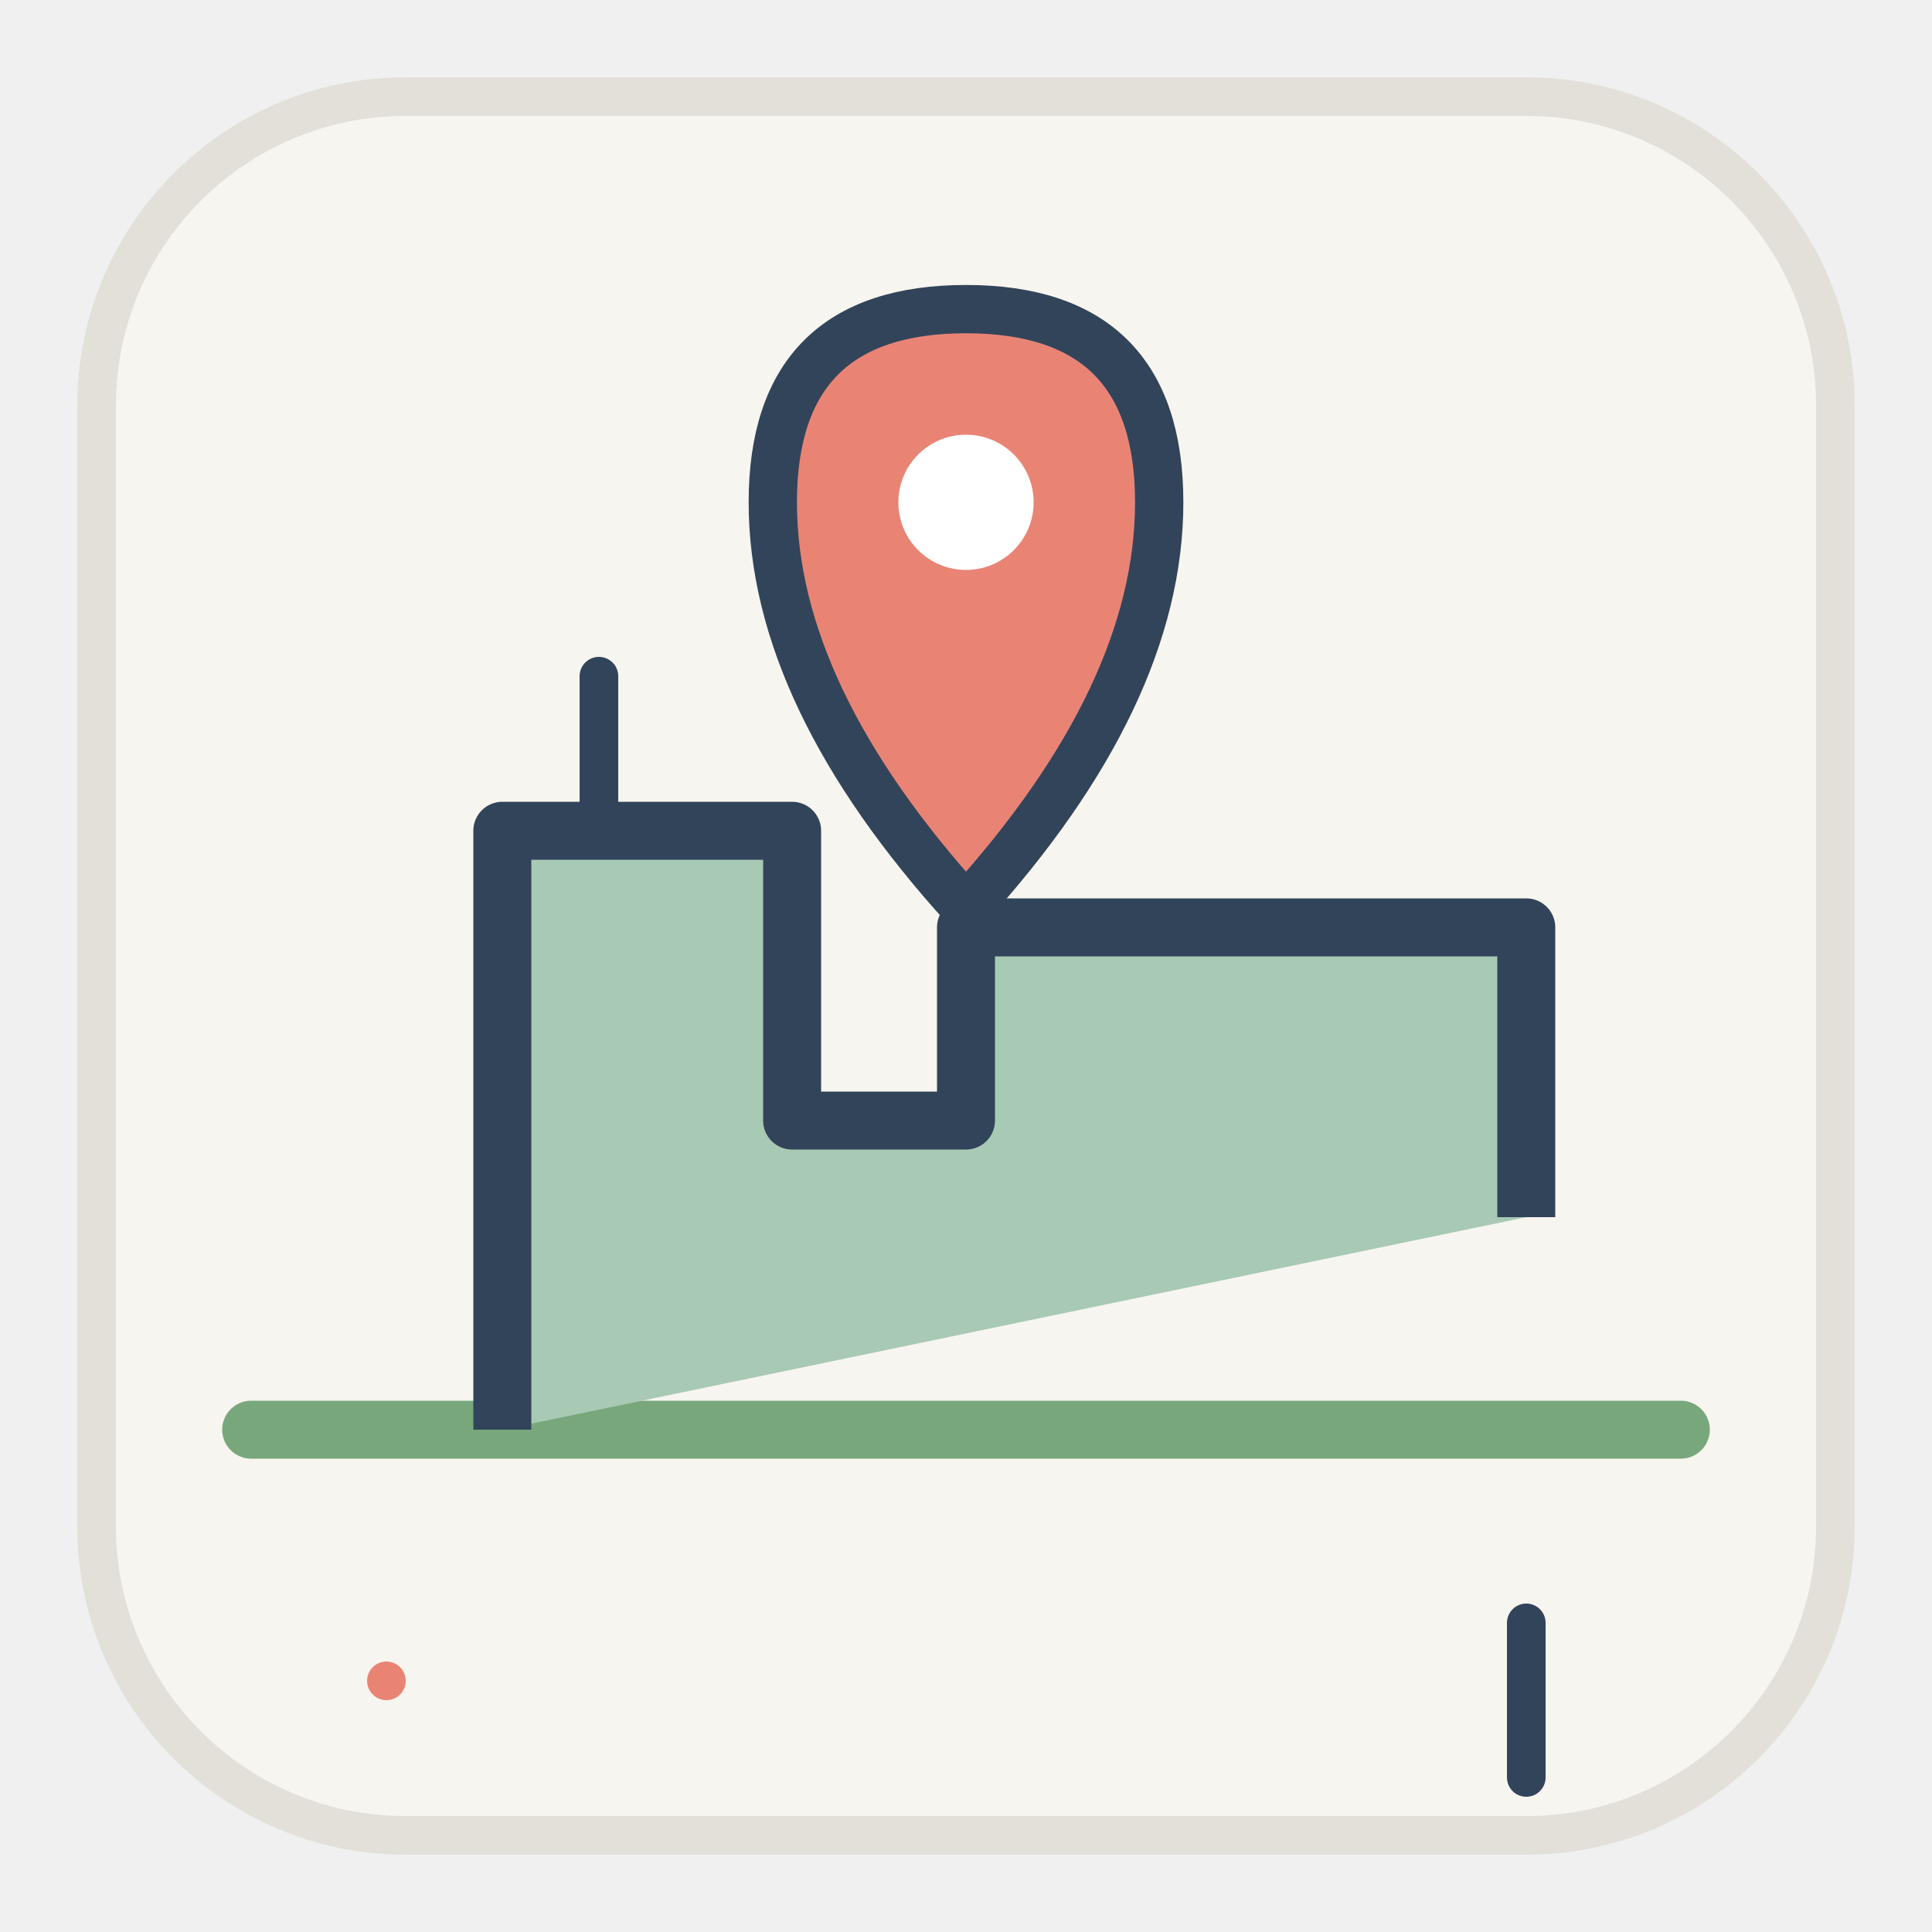
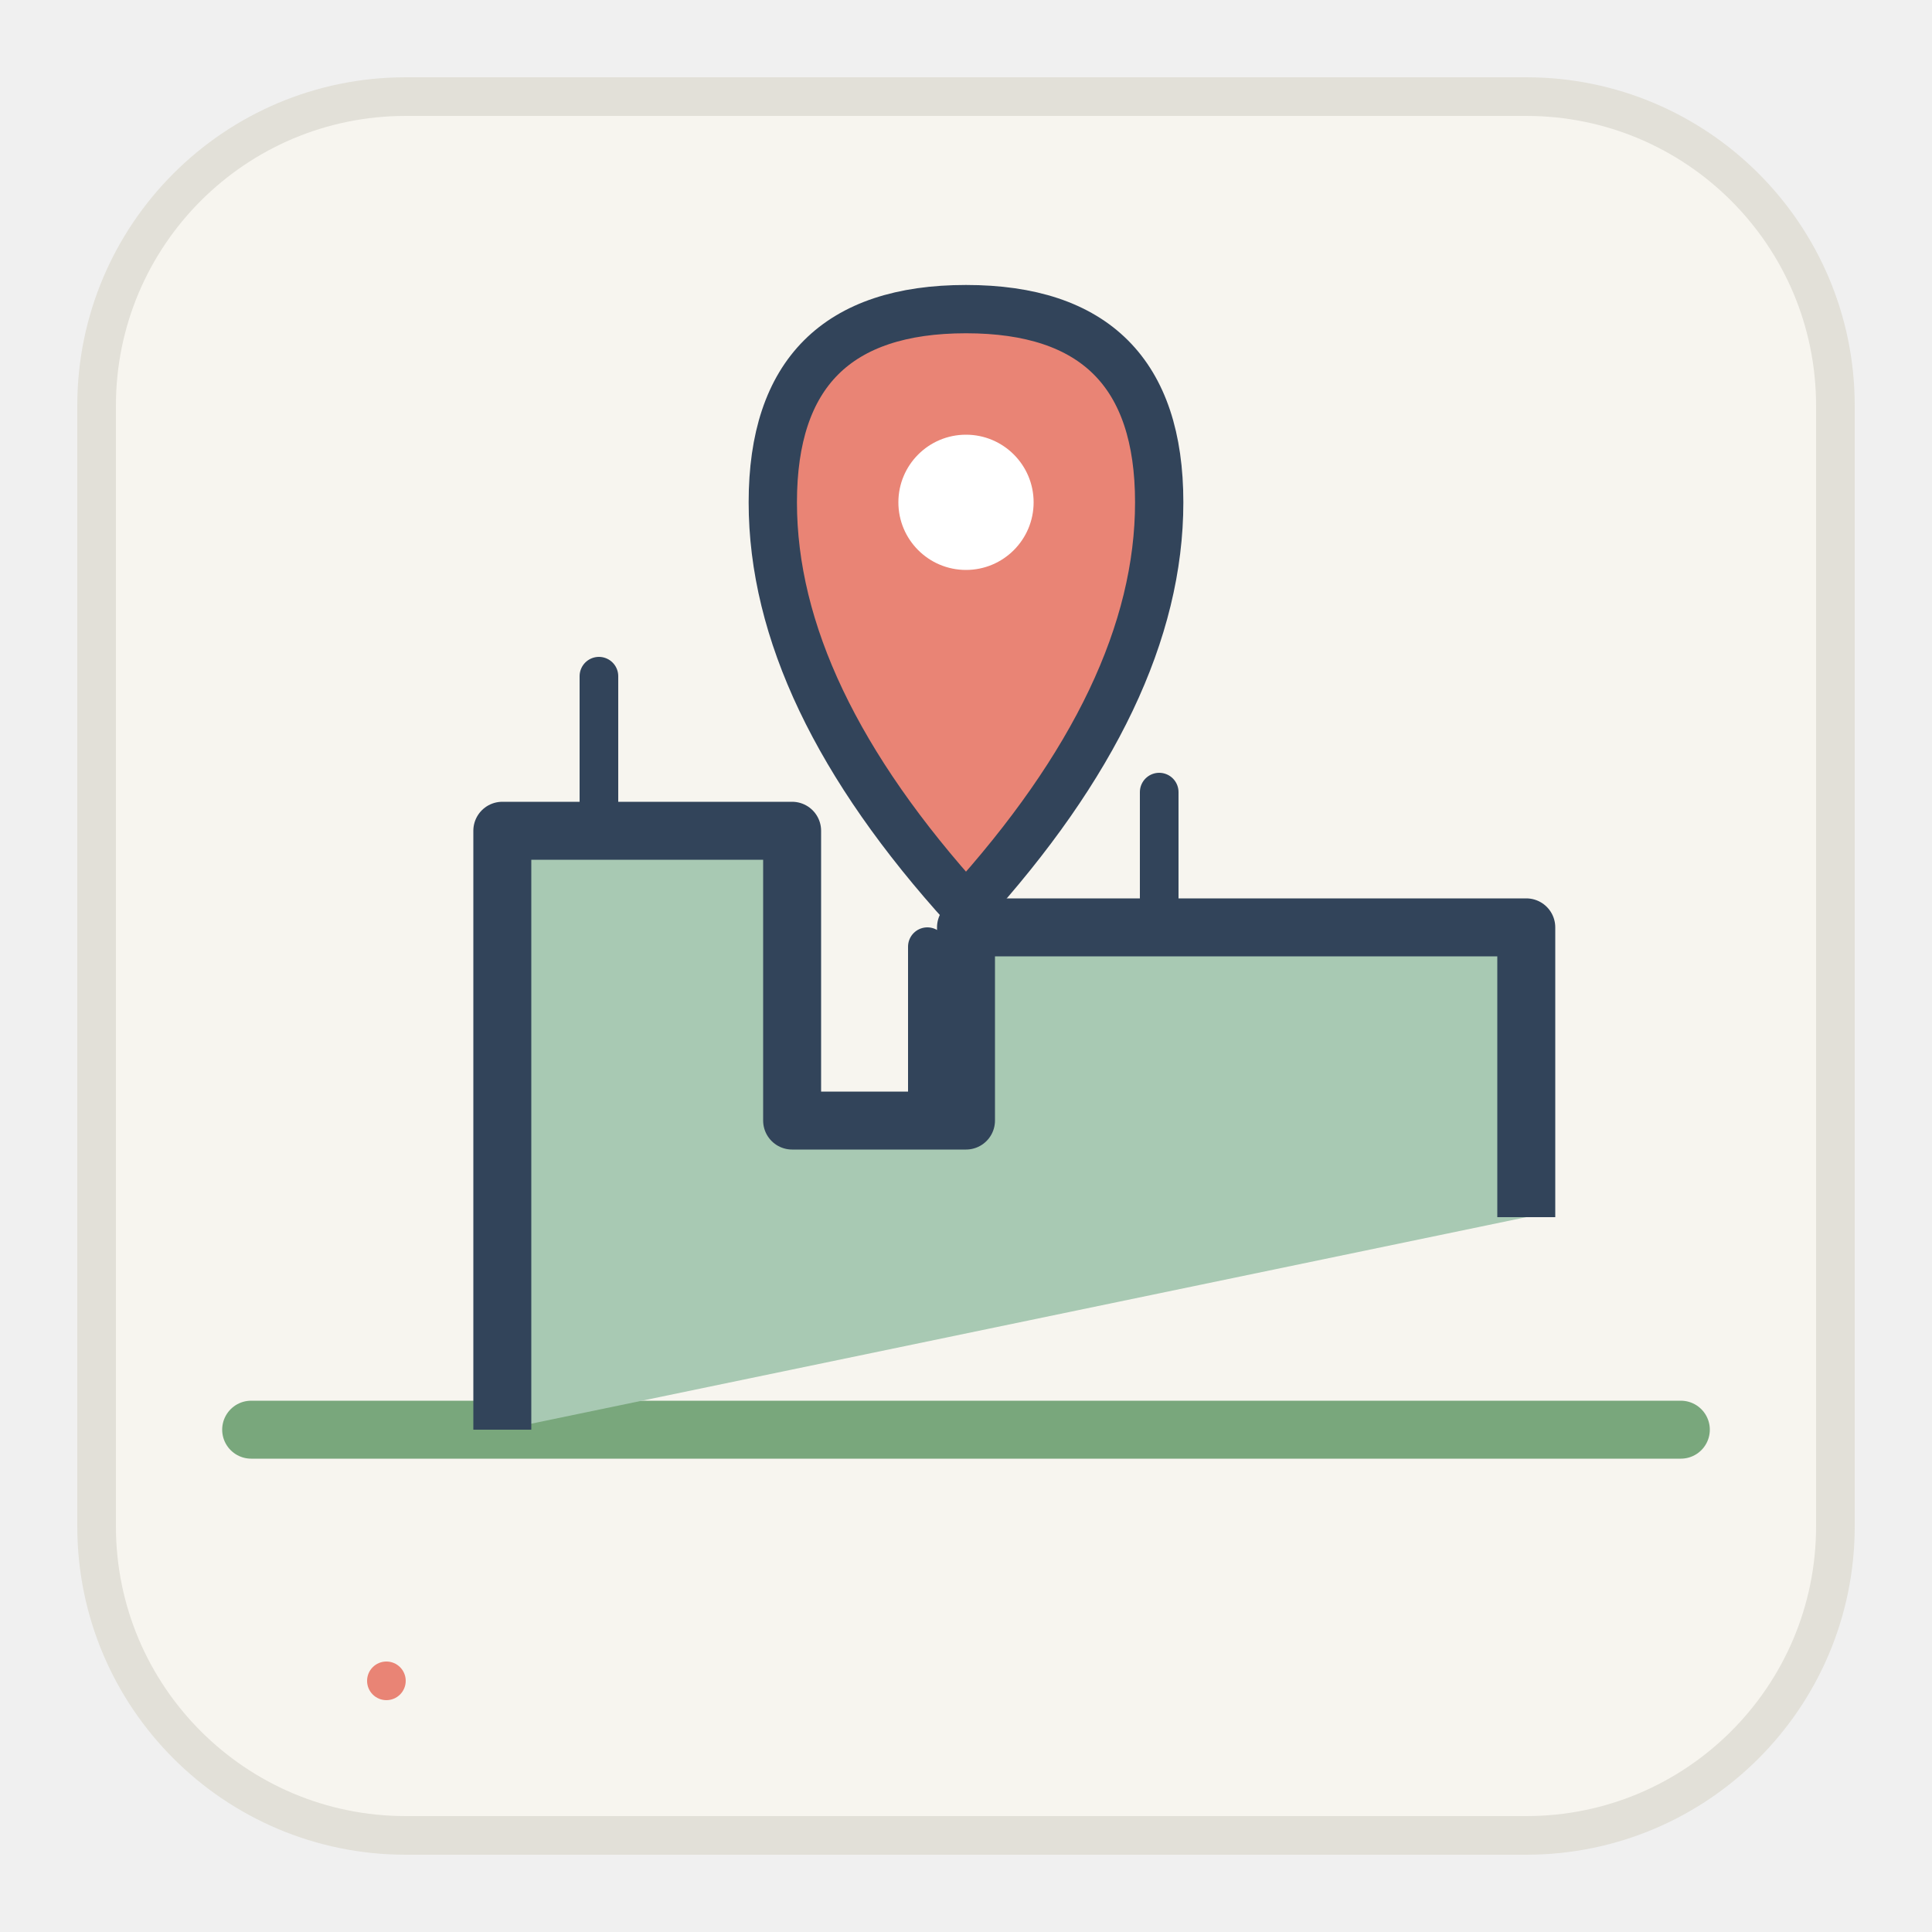
<svg xmlns="http://www.w3.org/2000/svg" viewBox="0 0 100 100">
  <rect x="5" y="5" width="90" height="90" rx="16" fill="#F7F5EF" stroke="#E2E0D8" stroke-width="2" />
  <rect x="19" y="86" width="2" height="2" rx="1" fill="#E98475" />
  <path d="M13 74h74" stroke="#79A77C" stroke-width="3" stroke-linecap="round" />
  <path d="M26 74V43h15v15h9V48h29v15" fill="#A8C9B3" stroke="#32445A" stroke-width="3" stroke-linejoin="round" />
-   <path d="M31 42v-7m48 57v-8m60 47v-6" stroke="#32445A" stroke-width="2" stroke-linecap="round" />
+   <path d="M31 42v-7M48 57v-8M60 47v-6" stroke="#32445A" stroke-width="2" stroke-linecap="round" />
  <path d="M50 16q10 0 10 10 0 10-10 21-10-11-10-21 0-10 10-10z" fill="#E98475" stroke="#32445A" stroke-width="2.5" />
  <circle cx="50" cy="26" r="3.5" fill="#FFF" />
</svg>
